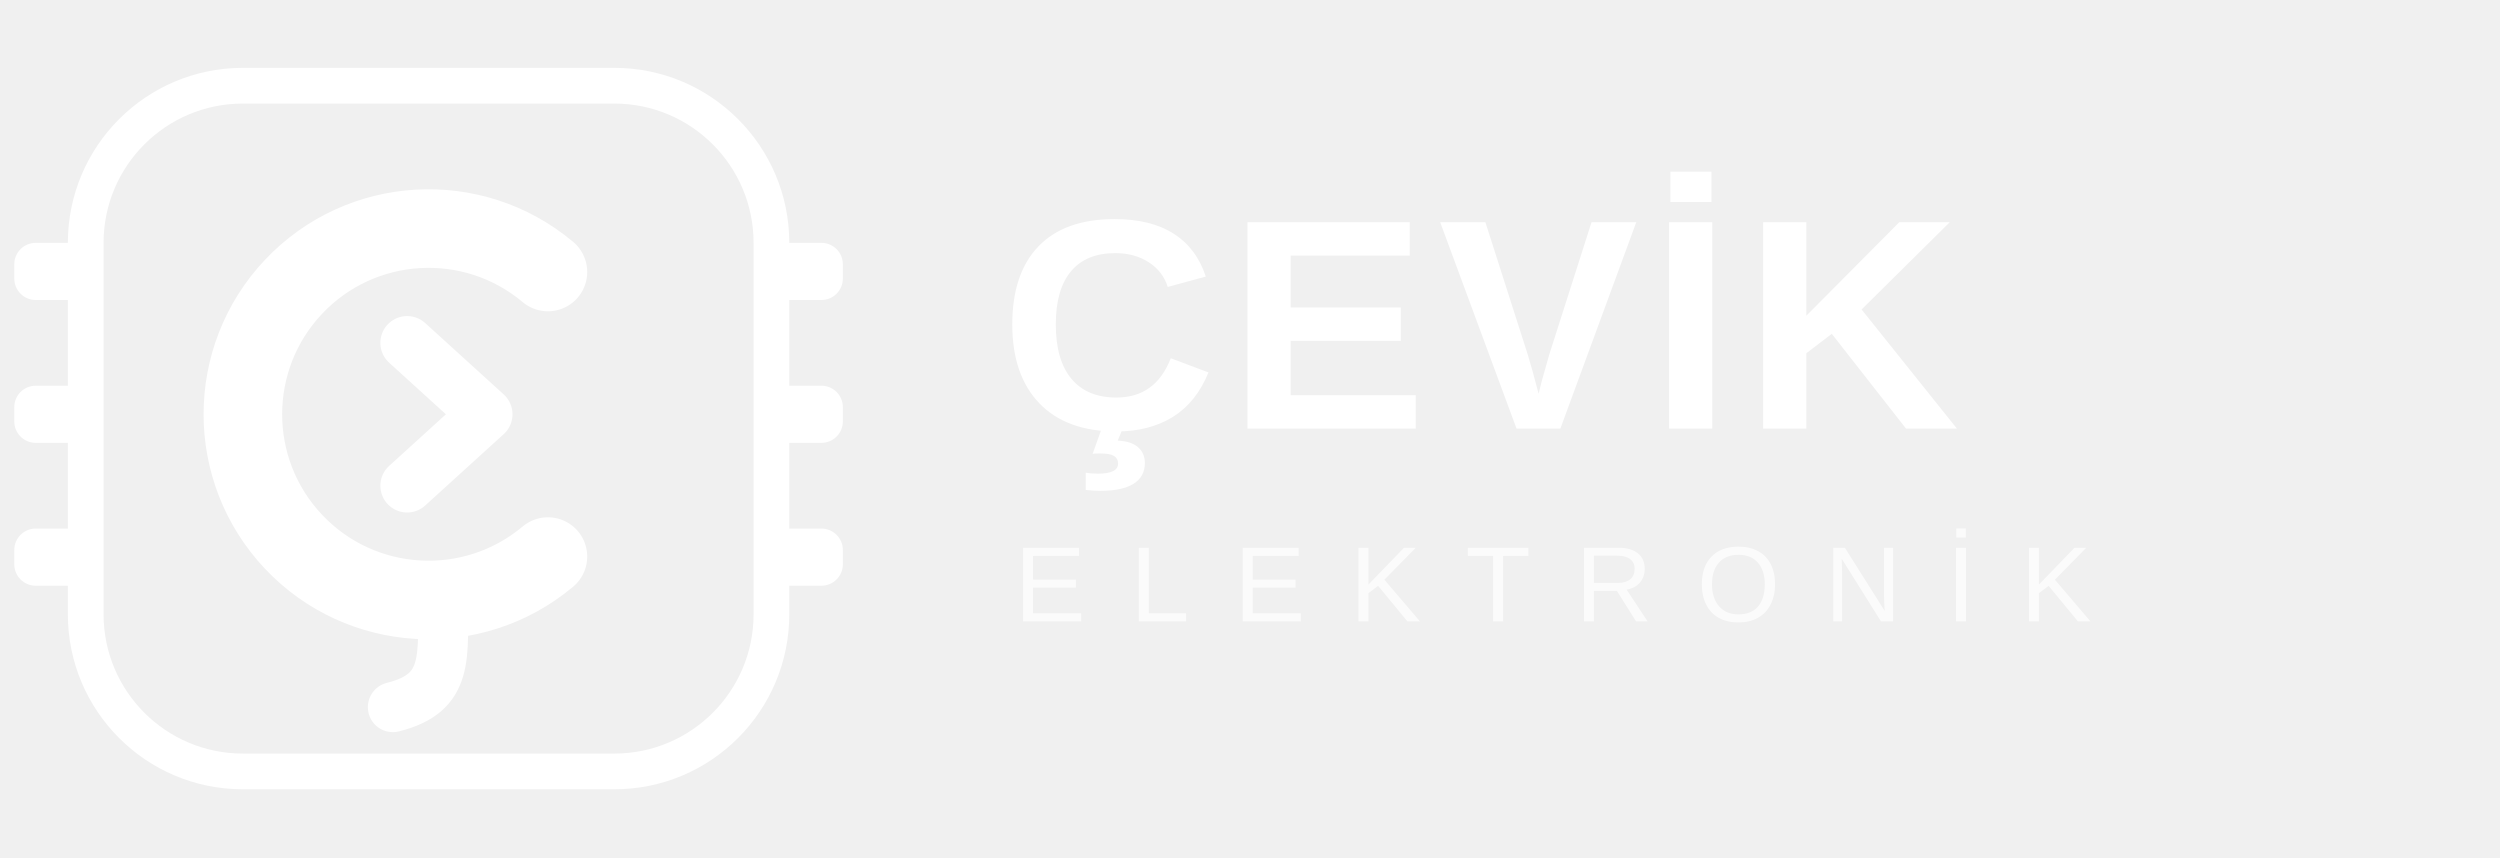
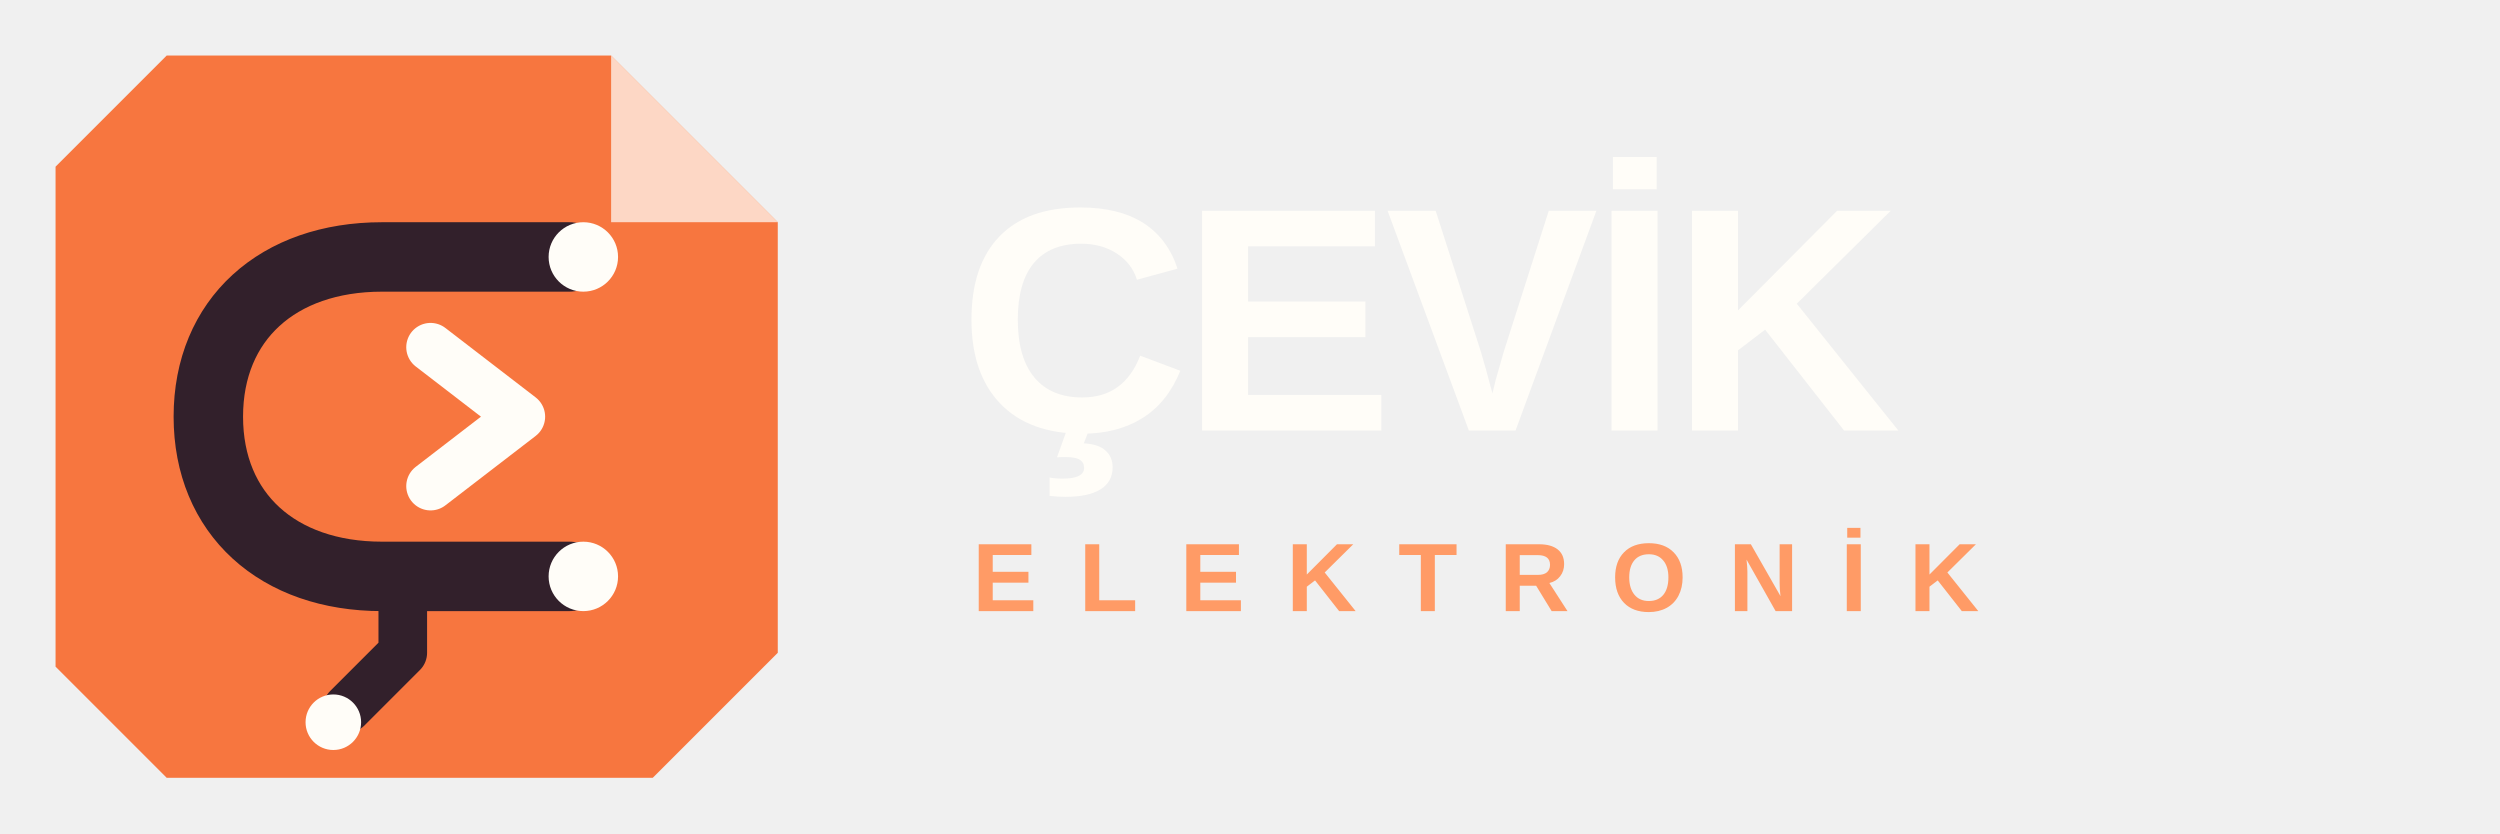
- <svg xmlns="http://www.w3.org/2000/svg" viewBox="0 0 350 120" width="350" height="120" role="img" aria-label="ÇEVİK Elektronik">
-   <rect x="12" y="12" width="96" height="96" rx="22" fill="none" stroke="#FFFFFF" stroke-width="5" />
-   <g fill="#FFFFFF">
-     <rect x="2" y="34" width="11" height="8" rx="3" />
-     <rect x="2" y="54" width="11" height="8" rx="3" />
-     <rect x="2" y="74" width="11" height="8" rx="3" />
-     <rect x="107" y="34" width="11" height="8" rx="3" />
-     <rect x="107" y="54" width="11" height="8" rx="3" />
-     <rect x="107" y="74" width="11" height="8" rx="3" />
+ <svg xmlns="http://www.w3.org/2000/svg" viewBox="0 0 360 120" width="360" height="120" role="img" aria-label="ÇEVİK Elektronik">
+   <g aria-hidden="true">
+     <path d="M24 8h64l24 24v62l-18 18H24L8 96V24Z" fill="#F7763F" />
+     <path d="M88 8l24 24H88Z" fill="#FFFDF8" fill-opacity=".72" />
+     <path d="M82 37H55c-15 0-25 9-25 23s10 23 25 23h27" fill="none" stroke="#32202B" stroke-width="10" stroke-linecap="round" />
+     <path d="M62 50l13 10-13 10" fill="none" stroke="#FFFDF8" stroke-width="7" stroke-linecap="round" stroke-linejoin="round" />
+     <path d="M58 83v11l-8 8" fill="none" stroke="#32202B" stroke-width="7" stroke-linecap="round" stroke-linejoin="round" />
+     <circle cx="84" cy="37" r="5" fill="#FFFDF8" />
+     <circle cx="84" cy="83" r="5" fill="#FFFDF8" />
+     <circle cx="48" cy="104" r="4" fill="#FFFDF8" />
  </g>
-   <path d="M 76.71 38.08 A 26 26 0 1 0 76.71 77.92" fill="none" stroke="#FFFFFF" stroke-width="11" stroke-linecap="round" />
-   <path d="M 62 83 C 62 92 63 97 55 99" fill="none" stroke="#FFFFFF" stroke-width="7" stroke-linecap="round" />
-   <path d="M 57 48 L 68 58 L 57 68" fill="none" stroke="#FFFFFF" stroke-width="7.5" stroke-linecap="round" stroke-linejoin="round" />
-   <g font-family="Arial, sans-serif" fill="#FFFFFF">
-     <text x="140" y="60" font-size="42" font-weight="800" letter-spacing="1.5">ÇEVİK</text>
-     <text x="142" y="87" font-size="15" font-weight="500" letter-spacing="6.2" opacity="0.75">ELEKTRONİK</text>
+   <g font-family="'Space Grotesk', 'Segoe UI', system-ui, Arial, sans-serif">
+     <text x="138" y="62" font-size="46" font-weight="700" letter-spacing="-1.2" fill="#FFFDF8">ÇEVİK</text>
+     <text x="140" y="88" font-size="14" font-weight="600" letter-spacing="6" fill="#FF9B66">ELEKTRONİK</text>
  </g>
</svg>
